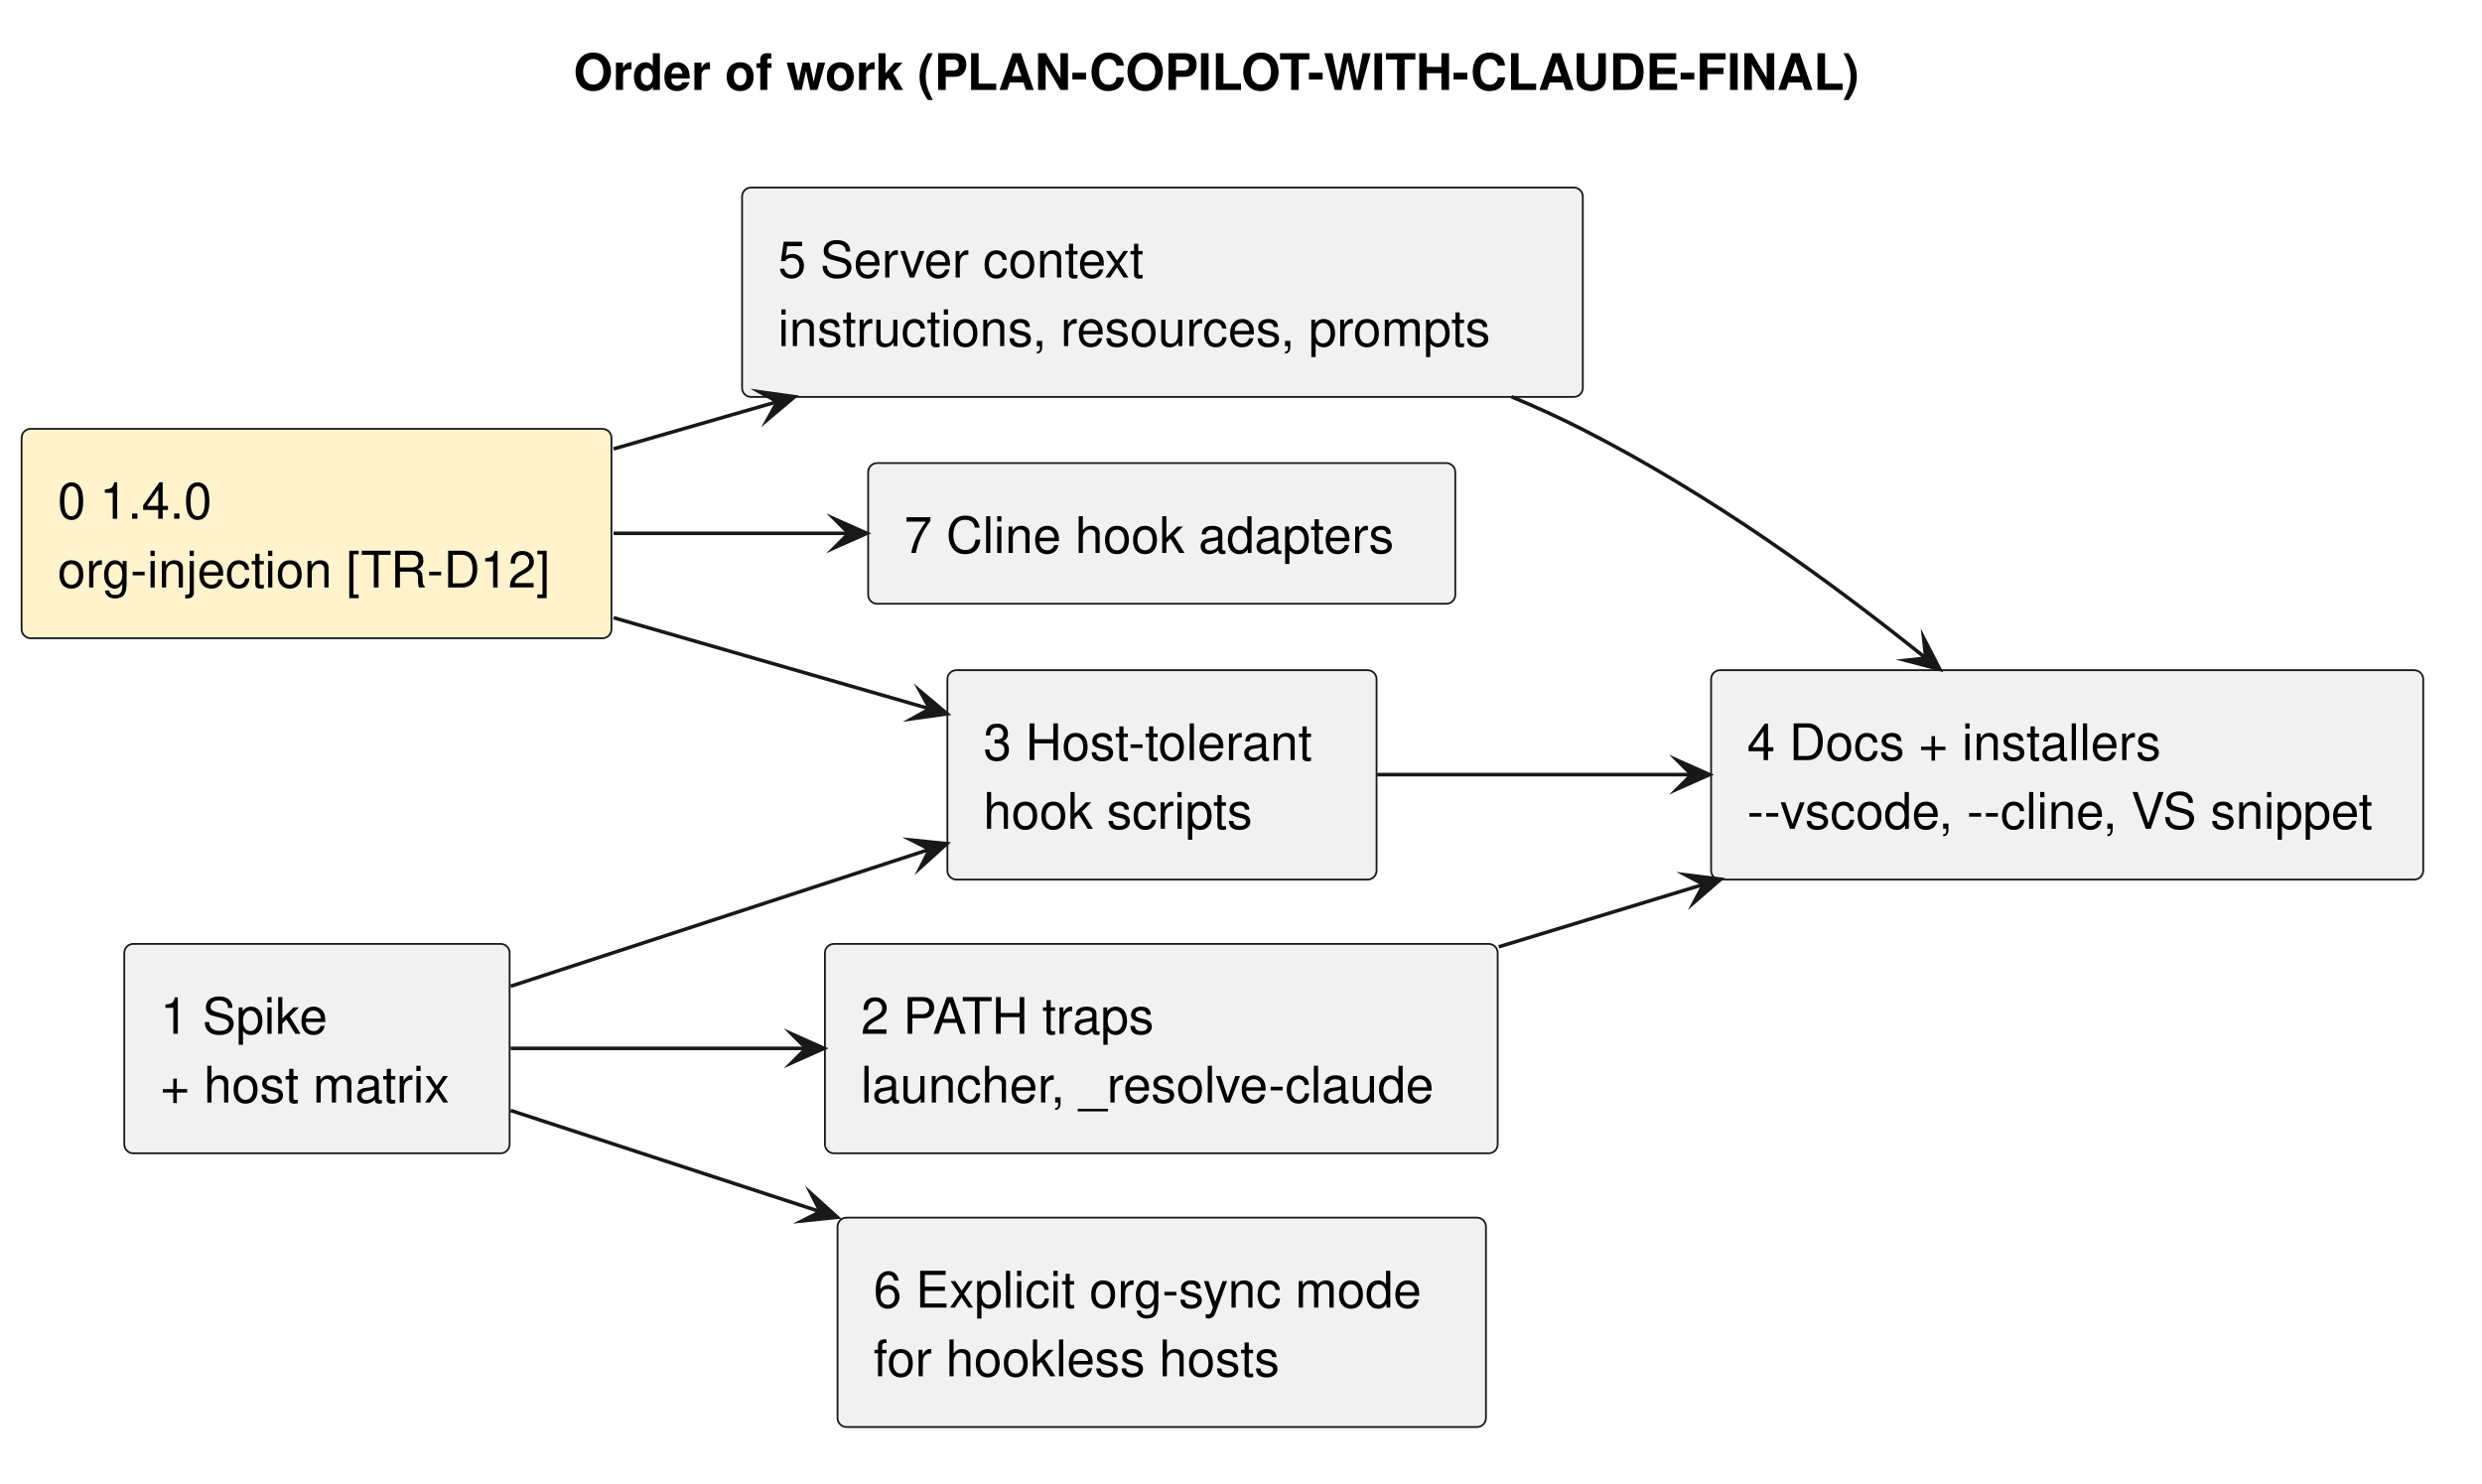
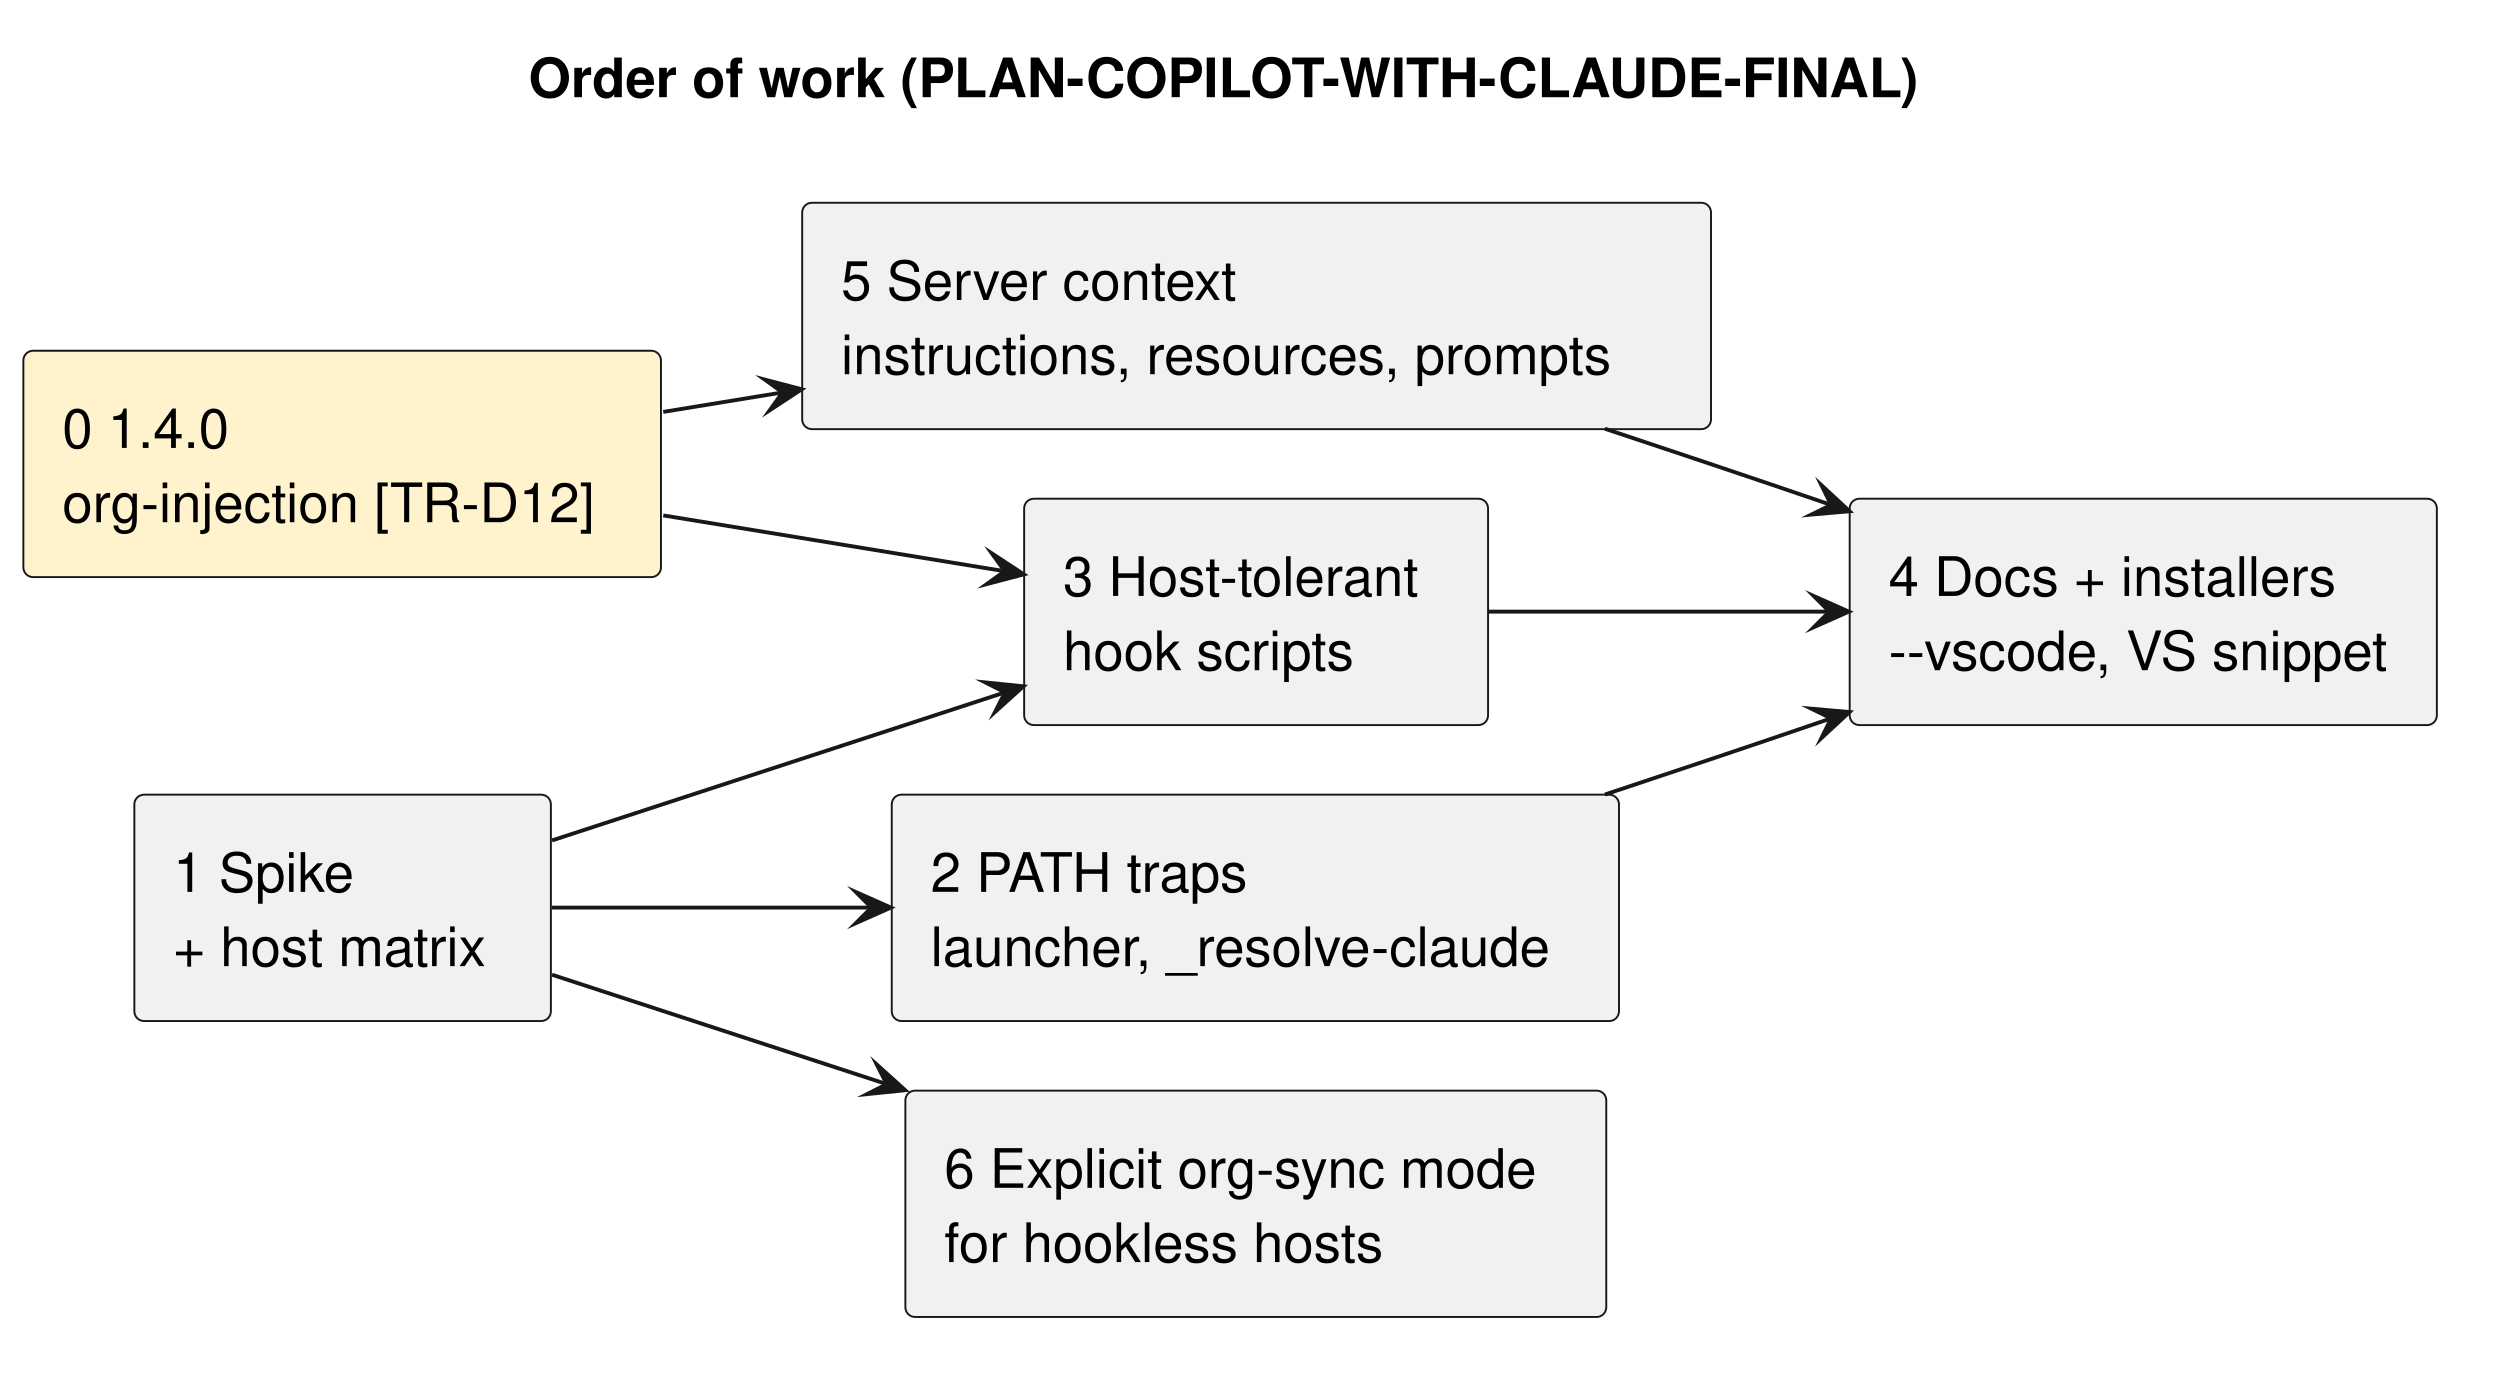
- <svg xmlns="http://www.w3.org/2000/svg" version="1.1" data-diagram-type="DESCRIPTION" style="width:689px;height:412px;background:#FFFFFF;" width="689px" height="412px" viewBox="0 0 689 412" zoomAndPan="magnify" preserveAspectRatio="none" contentStyleType="text/css">
+ <svg xmlns="http://www.w3.org/2000/svg" version="1.1" data-diagram-type="DESCRIPTION" style="width:642px;height:354px;background:#FFFFFF;" width="642px" height="354px" viewBox="0 0 642 354" zoomAndPan="magnify" preserveAspectRatio="none" contentStyleType="text/css">
  <defs />
  <g font-family="sans-serif" lengthAdjust="spacing">
    <g class="title" data-source-line="5">
-       <text x="159.218" y="24.966" fill="#000" font-size="14" textLength="363.565" font-weight="700" font-family="Helvetica">Order of work (PLAN-COPILOT-WITH-CLAUDE-FINAL)</text>
+       <text x="135.718" y="24.966" fill="#000" font-size="14" textLength="363.565" font-weight="700" font-family="Helvetica">Order of work (PLAN-COPILOT-WITH-CLAUDE-FINAL)</text>
    </g>
    <g class="entity" data-qualified-name="G" id="ent0001" data-source-line="7">
-       <rect x="6" y="119.068" width="163.737" height="58.136" fill="#FFF3CD" style="stroke:#181818;stroke-width:0.5;" rx="2.5" ry="2.5" />
-       <text x="16" y="144.034" fill="#000" font-size="14" textLength="46.816" font-family="Helvetica">0  1.4.0</text>
-       <text x="16" y="163.102" fill="#000" font-size="14" textLength="143.737" font-family="Helvetica">org-injection [TR-D12]</text>
+       <rect x="6" y="90.068" width="163.737" height="58.136" fill="#FFF3CD" style="stroke:#181818;stroke-width:0.5;" rx="2.5" ry="2.5" />
+       <text x="16" y="115.034" fill="#000" font-size="14" textLength="46.816" font-family="Helvetica">0  1.4.0</text>
+       <text x="16" y="134.102" fill="#000" font-size="14" textLength="143.737" font-family="Helvetica">org-injection [TR-D12]</text>
    </g>
    <g class="entity" data-qualified-name="A" id="ent0002" data-source-line="8">
-       <rect x="34.5" y="262.068" width="106.968" height="58.136" fill="#F1F1F1" style="stroke:#181818;stroke-width:0.5;" rx="2.5" ry="2.5" />
-       <text x="44.5" y="287.034" fill="#000" font-size="14" textLength="46.928" font-family="Helvetica">1 Spike</text>
-       <text x="44.5" y="306.102" fill="#000" font-size="14" textLength="86.968" font-family="Helvetica">+ host matrix</text>
+       <rect x="34.5" y="204.068" width="106.968" height="58.136" fill="#F1F1F1" style="stroke:#181818;stroke-width:0.5;" rx="2.5" ry="2.5" />
+       <text x="44.5" y="229.034" fill="#000" font-size="14" textLength="46.928" font-family="Helvetica">1 Spike</text>
+       <text x="44.5" y="248.102" fill="#000" font-size="14" textLength="86.968" font-family="Helvetica">+ host matrix</text>
    </g>
    <g class="entity" data-qualified-name="B" id="ent0003" data-source-line="9">
-       <rect x="229" y="262.068" width="186.753" height="58.136" fill="#F1F1F1" style="stroke:#181818;stroke-width:0.5;" rx="2.5" ry="2.5" />
-       <text x="239" y="287.034" fill="#000" font-size="14" textLength="84.868" font-family="Helvetica">2 PATH traps</text>
-       <text x="239" y="306.102" fill="#000" font-size="14" textLength="166.753" font-family="Helvetica">launcher, _resolve-claude</text>
+       <rect x="229" y="204.068" width="186.753" height="58.136" fill="#F1F1F1" style="stroke:#181818;stroke-width:0.5;" rx="2.5" ry="2.5" />
+       <text x="239" y="229.034" fill="#000" font-size="14" textLength="84.868" font-family="Helvetica">2 PATH traps</text>
+       <text x="239" y="248.102" fill="#000" font-size="14" textLength="166.753" font-family="Helvetica">launcher, _resolve-claude</text>
    </g>
    <g class="entity" data-qualified-name="C" id="ent0004" data-source-line="10">
-       <rect x="263" y="186.068" width="119.134" height="58.136" fill="#F1F1F1" style="stroke:#181818;stroke-width:0.5;" rx="2.5" ry="2.5" />
-       <text x="273" y="211.034" fill="#000" font-size="14" textLength="99.134" font-family="Helvetica">3 Host-tolerant</text>
-       <text x="273" y="230.102" fill="#000" font-size="14" textLength="79.898" font-family="Helvetica">hook scripts</text>
+       <rect x="263" y="128.068" width="119.134" height="58.136" fill="#F1F1F1" style="stroke:#181818;stroke-width:0.5;" rx="2.5" ry="2.5" />
+       <text x="273" y="153.034" fill="#000" font-size="14" textLength="99.134" font-family="Helvetica">3 Host-tolerant</text>
+       <text x="273" y="172.102" fill="#000" font-size="14" textLength="79.898" font-family="Helvetica">hook scripts</text>
    </g>
    <g class="entity" data-qualified-name="F" id="ent0005" data-source-line="11">
-       <rect x="475" y="186.068" width="197.687" height="58.136" fill="#F1F1F1" style="stroke:#181818;stroke-width:0.5;" rx="2.5" ry="2.5" />
-       <text x="485" y="211.034" fill="#000" font-size="14" textLength="118.538" font-family="Helvetica">4 Docs + installers</text>
-       <text x="485" y="230.102" fill="#000" font-size="14" textLength="177.687" font-family="Helvetica">--vscode, --cline, VS snippet</text>
+       <rect x="475" y="128.068" width="150.787" height="58.136" fill="#F1F1F1" style="stroke:#181818;stroke-width:0.5;" rx="2.5" ry="2.5" />
+       <text x="485" y="153.034" fill="#000" font-size="14" textLength="118.538" font-family="Helvetica">4 Docs + installers</text>
+       <text x="485" y="172.102" fill="#000" font-size="14" textLength="130.787" font-family="Helvetica">--vscode, VS snippet</text>
    </g>
    <g class="entity" data-qualified-name="D" id="ent0006" data-source-line="12">
      <rect x="206" y="52.068" width="233.387" height="58.136" fill="#F1F1F1" style="stroke:#181818;stroke-width:0.5;" rx="2.5" ry="2.5" />
      <text x="216" y="77.034" fill="#000" font-size="14" textLength="106.694" font-family="Helvetica">5 Server context</text>
      <text x="216" y="96.102" fill="#000" font-size="14" textLength="213.387" font-family="Helvetica">instructions, resources, prompts</text>
    </g>
    <g class="entity" data-qualified-name="E" id="ent0007" data-source-line="13">
-       <rect x="232.5" y="338.068" width="179.991" height="58.136" fill="#F1F1F1" style="stroke:#181818;stroke-width:0.5;" rx="2.5" ry="2.5" />
-       <text x="242.5" y="363.034" fill="#000" font-size="14" textLength="159.991" font-family="Helvetica">6 Explicit org-sync mode</text>
-       <text x="242.5" y="382.102" fill="#000" font-size="14" textLength="119.924" font-family="Helvetica">for hookless hosts</text>
+       <rect x="232.5" y="280.068" width="179.991" height="58.136" fill="#F1F1F1" style="stroke:#181818;stroke-width:0.5;" rx="2.5" ry="2.5" />
+       <text x="242.5" y="305.034" fill="#000" font-size="14" textLength="159.991" font-family="Helvetica">6 Explicit org-sync mode</text>
+       <text x="242.5" y="324.102" fill="#000" font-size="14" textLength="119.924" font-family="Helvetica">for hookless hosts</text>
    </g>
-     <g class="entity" data-qualified-name="H" id="ent0008" data-source-line="14">
-       <rect x="241" y="128.568" width="162.981" height="39.068" fill="#F1F1F1" style="stroke:#181818;stroke-width:0.5;" rx="2.5" ry="2.5" />
-       <text x="251" y="153.534" fill="#000" font-size="14" textLength="142.981" font-family="Helvetica">7 Cline hook adapters</text>
+     <g class="link" data-entity-1="ent0001" data-entity-2="ent0004" id="lnk8" data-link-type="dependency">
+       <polygon points="262.929,147.495,254.692,142.096,257.994,146.689,253.402,149.991,262.929,147.495" fill="#181818" style="stroke:#181818;stroke-width:1;stroke-linejoin:miter;stroke-miterlimit:10;" />
+       <path d="M170.317,132.358 C200.829,137.345 229.945,142.104 257.994,146.689" style="stroke:#181818;stroke-width:1;" fill="none" />
    </g>
-     <g class="link" data-entity-1="ent0001" data-entity-2="ent0004" id="lnk9" data-link-type="dependency">
-       <polygon points="262.929,198.189,255.388,191.854,258.124,196.805,253.173,199.541,262.929,198.189" fill="#181818" style="stroke:#181818;stroke-width:1;stroke-linejoin:miter;stroke-miterlimit:10;" />
-       <path d="M170.317,171.501 C200.829,180.294 230.075,188.722 258.124,196.805" style="stroke:#181818;stroke-width:1;" fill="none" />
+     <g class="link" data-entity-1="ent0001" data-entity-2="ent0006" id="lnk9" data-link-type="dependency">
+       <polygon points="205.889,99.964,196.361,97.468,200.954,100.77,197.652,105.363,205.889,99.964" fill="#181818" style="stroke:#181818;stroke-width:1;stroke-linejoin:miter;stroke-miterlimit:10;" />
+       <path d="M170.317,105.777 C181.841,103.894 188.935,102.735 200.954,100.77" style="stroke:#181818;stroke-width:1;" fill="none" />
    </g>
-     <g class="link" data-entity-1="ent0001" data-entity-2="ent0006" id="lnk10" data-link-type="dependency">
-       <polygon points="220.6,110.145,210.844,108.793,215.795,111.529,213.059,116.48,220.6,110.145" fill="#181818" style="stroke:#181818;stroke-width:1;stroke-linejoin:miter;stroke-miterlimit:10;" />
-       <path d="M170.317,124.635 C186.555,119.955 198.991,116.372 215.795,111.529" style="stroke:#181818;stroke-width:1;" fill="none" />
+     <g class="link" data-entity-1="ent0002" data-entity-2="ent0003" id="lnk10" data-link-type="dependency">
+       <polygon points="228.775,233.068,219.775,229.068,223.775,233.068,219.775,237.068,228.775,233.068" fill="#181818" style="stroke:#181818;stroke-width:1;stroke-linejoin:miter;stroke-miterlimit:10;" />
+       <path d="M141.758,233.068 C167.482,233.068 194.189,233.068 223.775,233.068" style="stroke:#181818;stroke-width:1;" fill="none" />
    </g>
-     <g class="link" data-entity-1="ent0001" data-entity-2="ent0008" id="lnk11" data-link-type="dependency">
-       <polygon points="240.621,148.068,231.621,144.068,235.621,148.068,231.621,152.068,240.621,148.068" fill="#181818" style="stroke:#181818;stroke-width:1;stroke-linejoin:miter;stroke-miterlimit:10;" />
-       <path d="M170.317,148.068 C193.102,148.068 212.862,148.068 235.621,148.068" style="stroke:#181818;stroke-width:1;" fill="none" />
+     <g class="link" data-entity-1="ent0002" data-entity-2="ent0004" id="lnk11" data-link-type="dependency">
+       <polygon points="262.823,176.248,253.026,175.243,258.071,177.802,255.512,182.847,262.823,176.248" fill="#181818" style="stroke:#181818;stroke-width:1;stroke-linejoin:miter;stroke-miterlimit:10;" />
+       <path d="M141.758,215.822 C177.798,204.041 220.831,189.975 258.071,177.802" style="stroke:#181818;stroke-width:1;" fill="none" />
    </g>
-     <g class="link" data-entity-1="ent0002" data-entity-2="ent0003" id="lnk12" data-link-type="dependency">
-       <polygon points="228.775,291.068,219.775,287.068,223.775,291.068,219.775,295.068,228.775,291.068" fill="#181818" style="stroke:#181818;stroke-width:1;stroke-linejoin:miter;stroke-miterlimit:10;" />
-       <path d="M141.758,291.068 C167.482,291.068 194.189,291.068 223.775,291.068" style="stroke:#181818;stroke-width:1;" fill="none" />
+     <g class="link" data-entity-1="ent0002" data-entity-2="ent0007" id="lnk12" data-link-type="dependency">
+       <polygon points="232.461,279.963,225.149,273.364,227.709,278.409,222.664,280.968,232.461,279.963" fill="#181818" style="stroke:#181818;stroke-width:1;stroke-linejoin:miter;stroke-miterlimit:10;" />
+       <path d="M141.758,250.313 C168.554,259.073 197.089,268.4 227.709,278.409" style="stroke:#181818;stroke-width:1;" fill="none" />
    </g>
-     <g class="link" data-entity-1="ent0002" data-entity-2="ent0004" id="lnk13" data-link-type="dependency">
-       <polygon points="262.823,234.248,253.026,233.243,258.071,235.802,255.512,240.847,262.823,234.248" fill="#181818" style="stroke:#181818;stroke-width:1;stroke-linejoin:miter;stroke-miterlimit:10;" />
-       <path d="M141.758,273.822 C177.798,262.041 220.831,247.975 258.071,235.802" style="stroke:#181818;stroke-width:1;" fill="none" />
+     <g class="link" data-entity-1="ent0003" data-entity-2="ent0005" id="lnk13" data-link-type="dependency">
+       <polygon points="474.95,182.857,465.14,181.987,470.22,184.476,467.73,189.556,474.95,182.857" fill="#181818" style="stroke:#181818;stroke-width:1;stroke-linejoin:miter;stroke-miterlimit:10;" />
+       <path d="M412.138,204.039 C421.216,201.026 430.297,197.996 439,195.068 C450.633,191.154 458.208,188.587 470.22,184.476" style="stroke:#181818;stroke-width:1;" fill="none" />
    </g>
-     <g class="link" data-entity-1="ent0002" data-entity-2="ent0007" id="lnk14" data-link-type="dependency">
-       <polygon points="232.461,337.963,225.149,331.364,227.709,336.409,222.664,338.968,232.461,337.963" fill="#181818" style="stroke:#181818;stroke-width:1;stroke-linejoin:miter;stroke-miterlimit:10;" />
-       <path d="M141.758,308.313 C168.554,317.073 197.089,326.4 227.709,336.409" style="stroke:#181818;stroke-width:1;" fill="none" />
+     <g class="link" data-entity-1="ent0004" data-entity-2="ent0005" id="lnk14" data-link-type="dependency">
+       <polygon points="474.785,157.068,465.785,153.068,469.785,157.068,465.785,161.068,474.785,157.068" fill="#181818" style="stroke:#181818;stroke-width:1;stroke-linejoin:miter;stroke-miterlimit:10;" />
+       <path d="M382.289,157.068 C410.539,157.068 439.713,157.068 469.785,157.068" style="stroke:#181818;stroke-width:1;" fill="none" />
    </g>
-     <g class="link" data-entity-1="ent0003" data-entity-2="ent0005" id="lnk15" data-link-type="dependency">
-       <polygon points="477.68,244.103,467.905,242.899,472.897,245.56,470.236,250.552,477.68,244.103" fill="#181818" style="stroke:#181818;stroke-width:1;stroke-linejoin:miter;stroke-miterlimit:10;" />
-       <path d="M416.05,262.876 C436.159,256.751 452.683,251.718 472.897,245.56" style="stroke:#181818;stroke-width:1;" fill="none" />
-     </g>
-     <g class="link" data-entity-1="ent0004" data-entity-2="ent0005" id="lnk16" data-link-type="dependency">
-       <polygon points="474.572,215.068,465.572,211.068,469.572,215.068,465.572,219.068,474.572,215.068" fill="#181818" style="stroke:#181818;stroke-width:1;stroke-linejoin:miter;stroke-miterlimit:10;" />
-       <path d="M382.312,215.068 C409.829,215.068 438.353,215.068 469.572,215.068" style="stroke:#181818;stroke-width:1;" fill="none" />
-     </g>
-     <g class="link" data-entity-1="ent0006" data-entity-2="ent0005" id="lnk17" data-link-type="dependency">
-       <polygon points="538.505,185.855,533.989,177.103,534.606,182.726,528.982,183.342,538.505,185.855" fill="#181818" style="stroke:#181818;stroke-width:1;stroke-linejoin:miter;stroke-miterlimit:10;" />
-       <path d="M419.597,110.158 C426.259,112.943 432.788,115.915 439,119.068 C475.236,137.463 508.602,161.859 534.606,182.726" style="stroke:#181818;stroke-width:1;" fill="none" />
+     <g class="link" data-entity-1="ent0006" data-entity-2="ent0005" id="lnk15" data-link-type="dependency">
+       <polygon points="474.95,131.279,467.73,124.58,470.22,129.66,465.14,132.149,474.95,131.279" fill="#181818" style="stroke:#181818;stroke-width:1;stroke-linejoin:miter;stroke-miterlimit:10;" />
+       <path d="M412.138,110.097 C421.216,113.11 430.297,116.14 439,119.068 C450.633,122.982 458.208,125.549 470.22,129.66" style="stroke:#181818;stroke-width:1;" fill="none" />
    </g>
  </g>
</svg>
